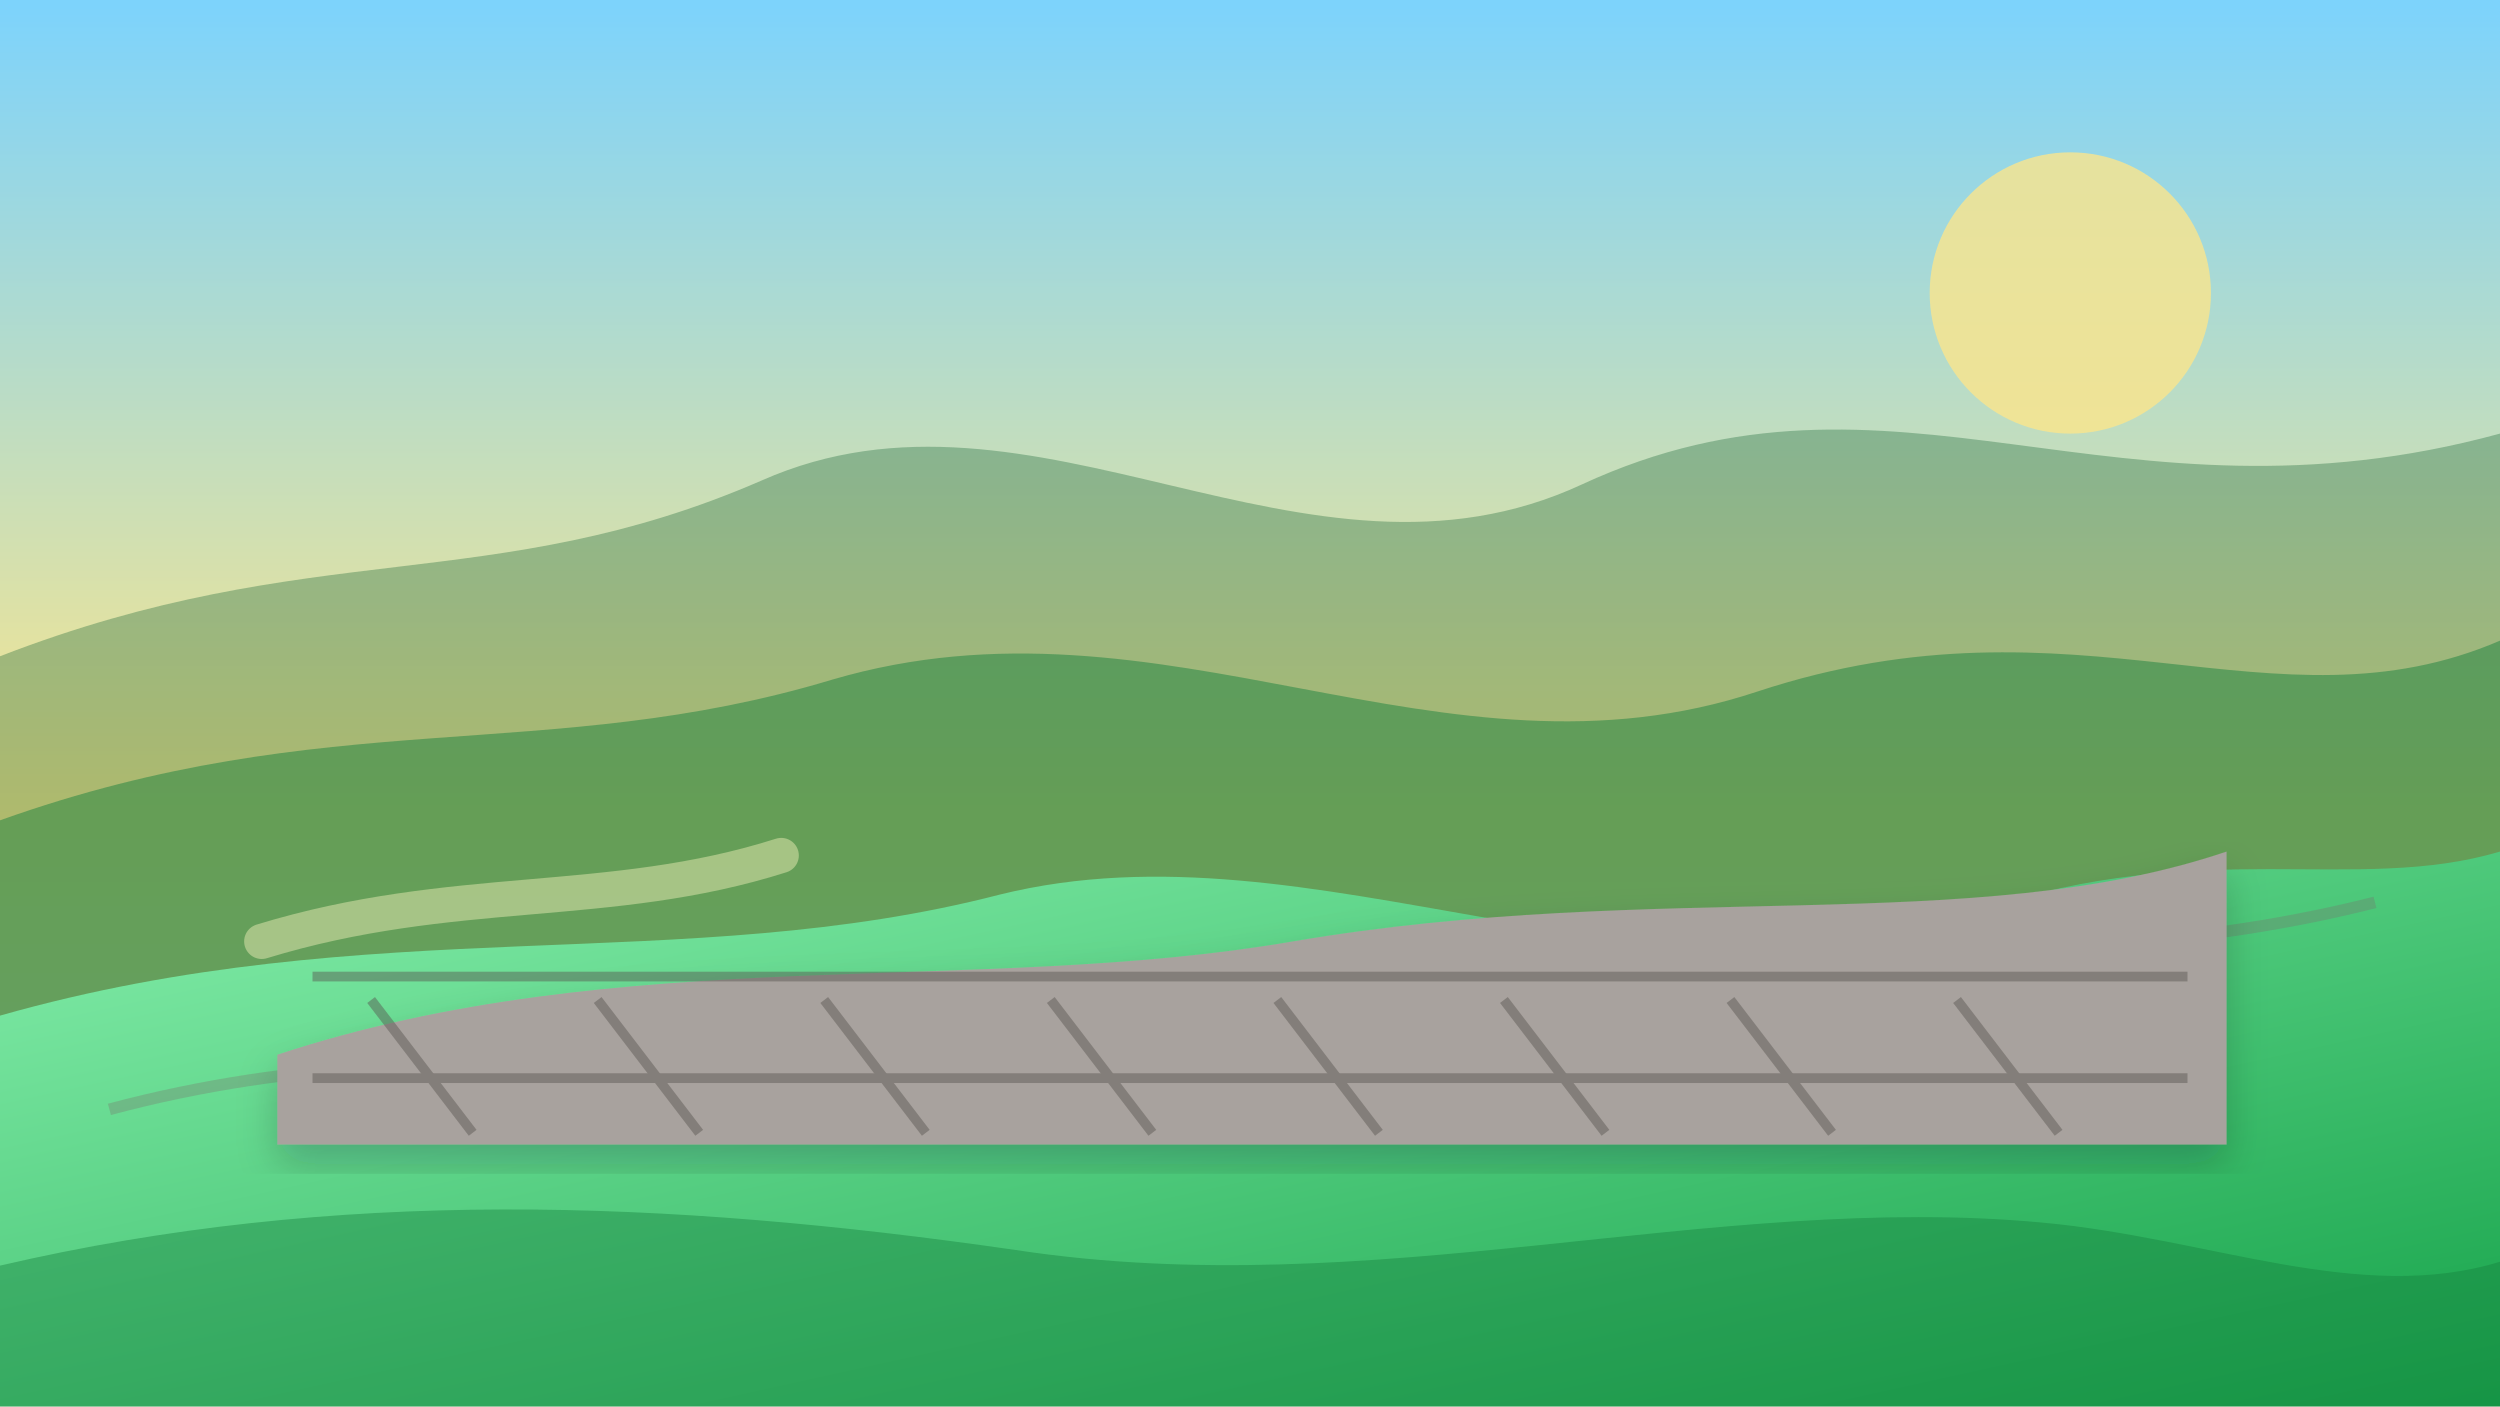
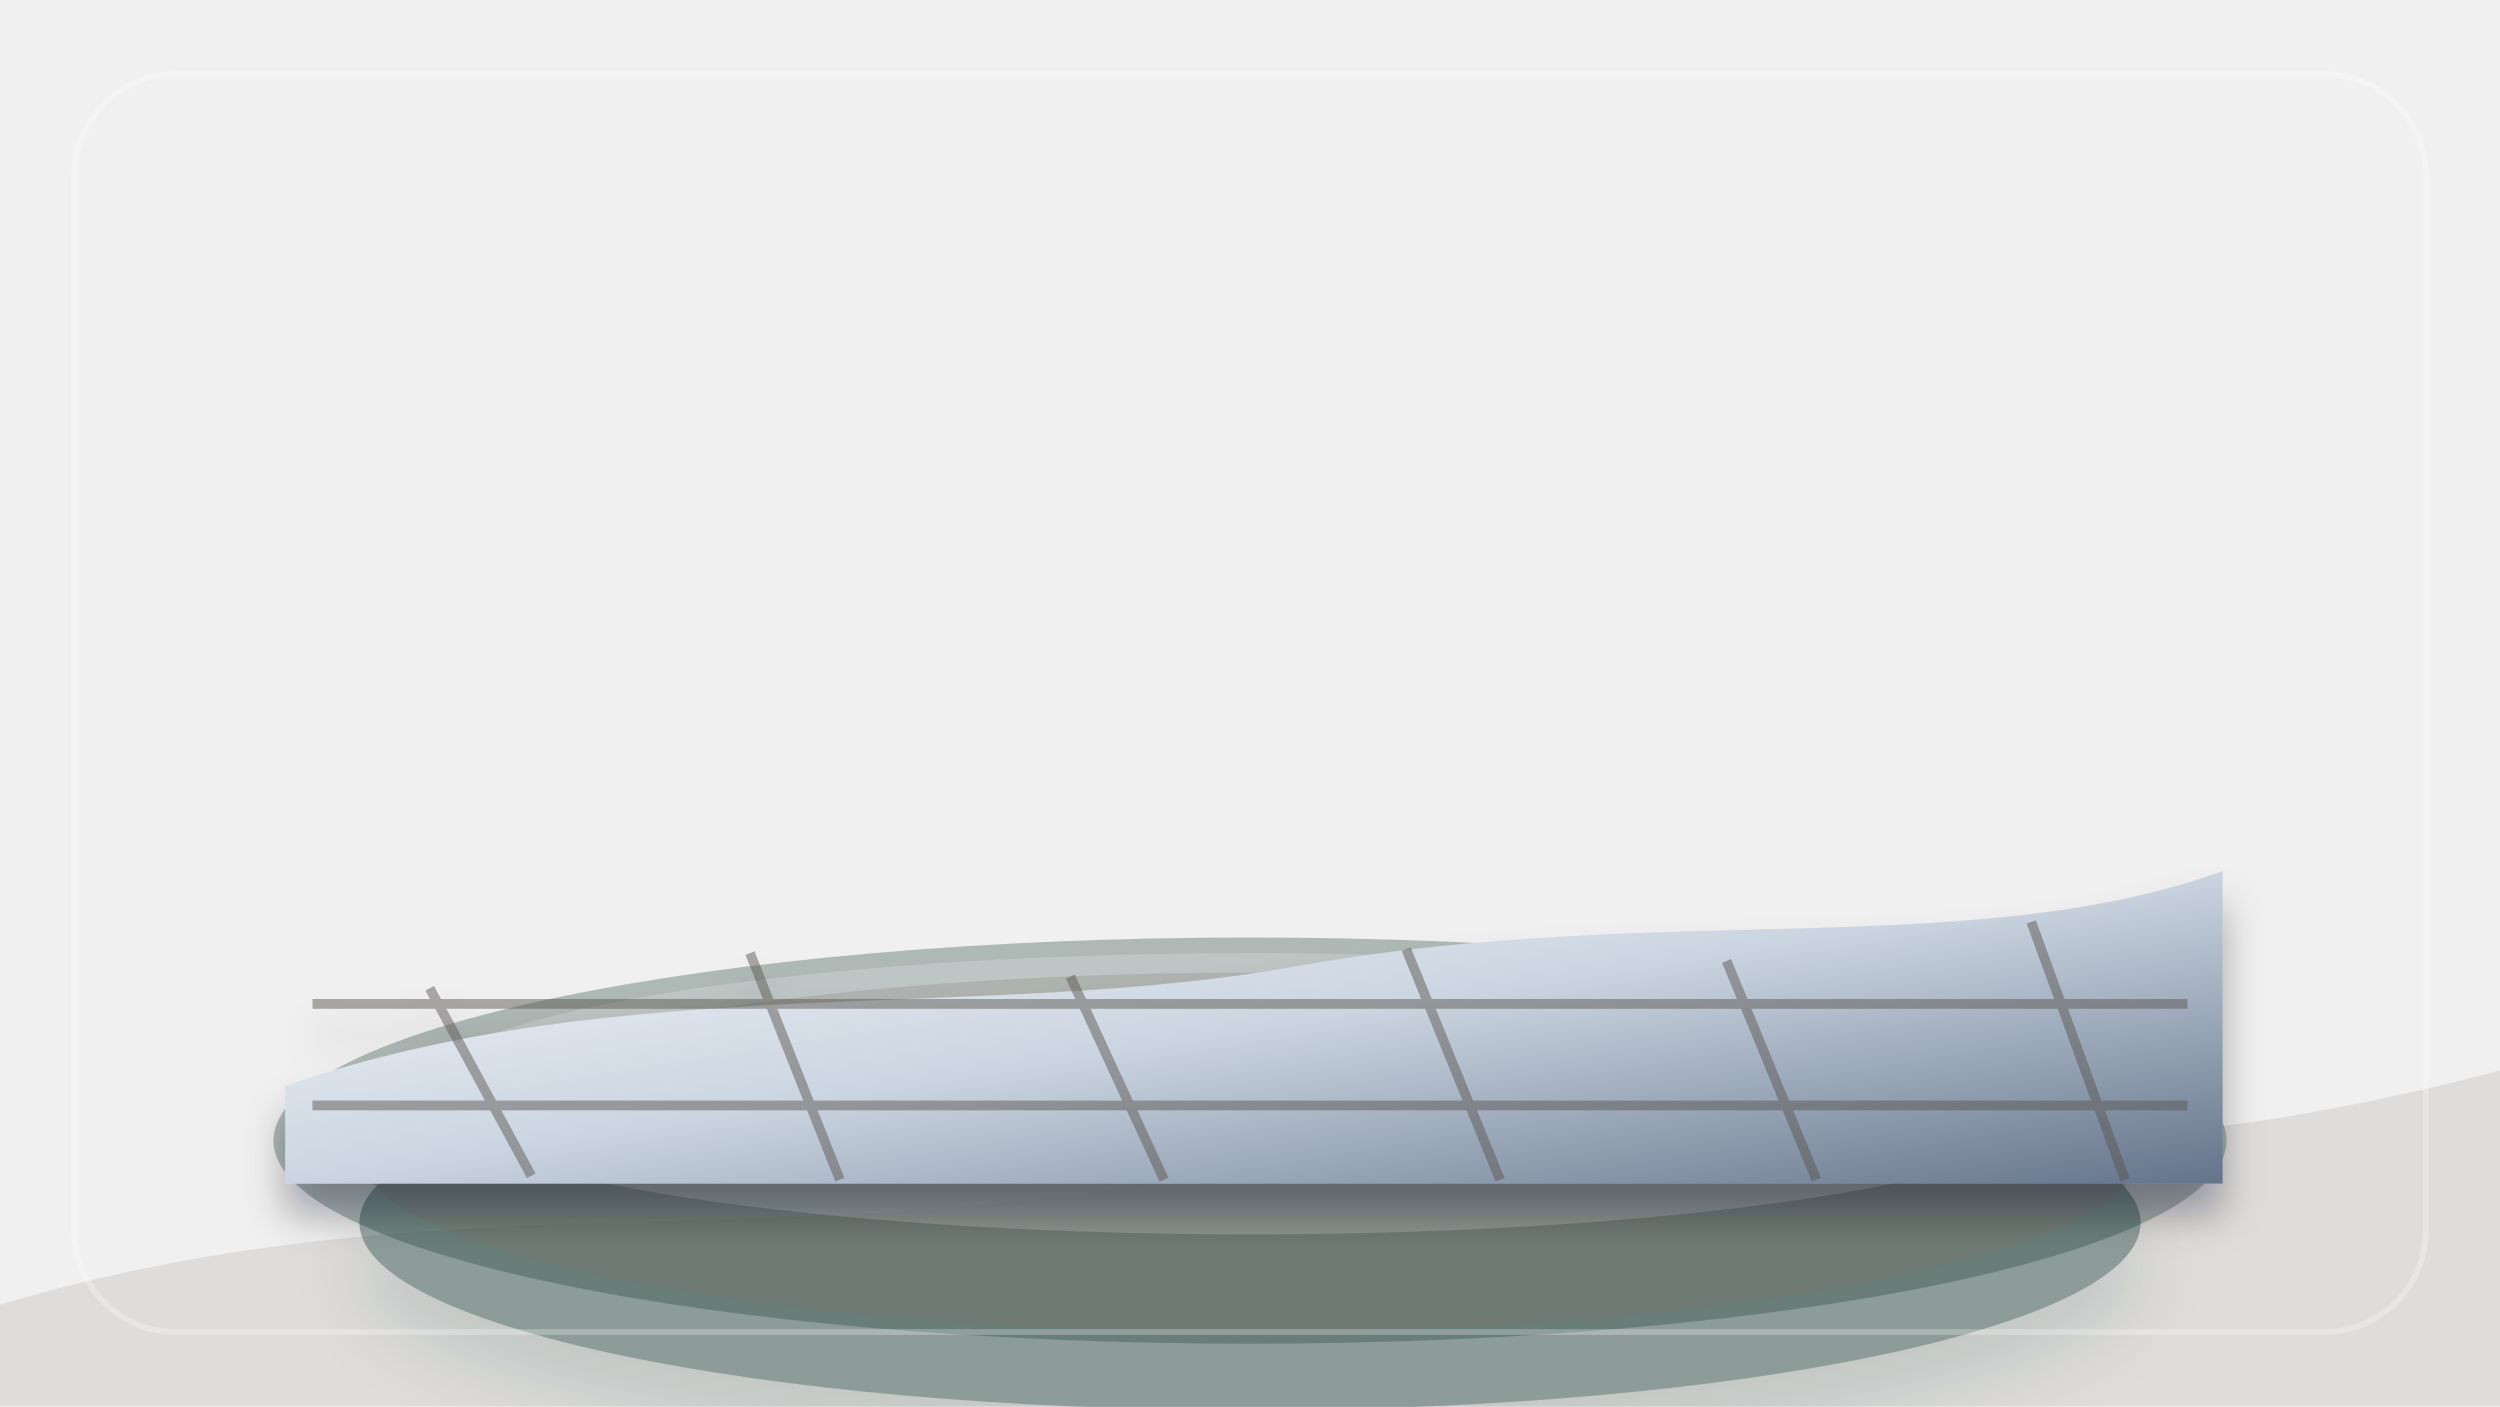
- <svg xmlns="http://www.w3.org/2000/svg" viewBox="0 0 1280 720" role="img" aria-label="stone_boundary marketplace preview">
+ <svg xmlns="http://www.w3.org/2000/svg" viewBox="0 0 1280 720" role="img" aria-label="stone_boundary marketplace render">
  <defs>
-     <linearGradient id="sky" x1="0" x2="0" y1="0" y2="1">
-       <stop offset="0%" stop-color="#7dd3fc" />
-       <stop offset="58%" stop-color="#fde68a" />
-       <stop offset="100%" stop-color="#fef3c7" />
+     <linearGradient id="glass" x1="0" x2="1" y1="0" y2="1">
+       <stop offset="0" stop-color="#f8fafc" stop-opacity="0.95" />
+       <stop offset="0.52" stop-color="#78716c" stop-opacity="0.42" />
+       <stop offset="1" stop-color="#0f172a" stop-opacity="0.18" />
    </linearGradient>
-     <linearGradient id="grass" x1="0" x2="1" y1="0" y2="1">
-       <stop offset="0%" stop-color="#86efac" />
-       <stop offset="100%" stop-color="#16a34a" />
+     <linearGradient id="gold" x1="0" x2="1" y1="0" y2="1">
+       <stop offset="0" stop-color="#fff7ad" />
+       <stop offset="0.48" stop-color="#facc15" />
+       <stop offset="1" stop-color="#a16207" />
    </linearGradient>
-     <filter id="soft" x="-10%" y="-10%" width="120%" height="120%">
-       <feDropShadow dx="0" dy="10" stdDeviation="10" flood-color="#0f172a" flood-opacity="0.2" />
+     <linearGradient id="stone" x1="0" x2="1" y1="0" y2="1">
+       <stop offset="0" stop-color="#f8fafc" />
+       <stop offset="0.5" stop-color="#cbd5e1" />
+       <stop offset="1" stop-color="#64748b" />
+     </linearGradient>
+     <linearGradient id="wood" x1="0" x2="1" y1="0" y2="1">
+       <stop offset="0" stop-color="#f59e0b" />
+       <stop offset="0.5" stop-color="#a16207" />
+       <stop offset="1" stop-color="#451a03" />
+     </linearGradient>
+     <radialGradient id="water" cx="50%" cy="38%" r="64%">
+       <stop offset="0" stop-color="#ecfeff" />
+       <stop offset="0.46" stop-color="#78716c" />
+       <stop offset="1" stop-color="#0369a1" />
+     </radialGradient>
+     <filter id="shadow" x="-40%" y="-40%" width="180%" height="180%">
+       <feDropShadow dx="0" dy="24" stdDeviation="18" flood-color="#052e16" flood-opacity="0.34" />
    </filter>
-     <filter id="glow" x="-40%" y="-40%" width="180%" height="180%">
-       <feGaussianBlur stdDeviation="6" result="blur" />
+     <filter id="lift" x="-25%" y="-30%" width="150%" height="170%">
+       <feDropShadow dx="0" dy="16" stdDeviation="10" flood-color="#020617" flood-opacity="0.32" />
+     </filter>
+     <filter id="glow" x="-70%" y="-70%" width="240%" height="240%">
+       <feGaussianBlur stdDeviation="10" result="blur" />
      <feMerge>
        <feMergeNode in="blur" />
        <feMergeNode in="SourceGraphic" />
      </feMerge>
    </filter>
  </defs>
-   <rect width="1280" height="720" fill="url(#sky)" />
-   <circle cx="1060" cy="150" r="72" fill="#fde68a" opacity="0.78" />
-   <path d="M0 336 C160 274 252 306 390 246 C530 184 668 314 810 248 C970 174 1082 276 1280 222 L1280 720 L0 720 Z" fill="#166534" opacity="0.34" />
-   <path d="M0 420 C168 360 280 392 426 348 C596 298 738 408 900 354 C1064 300 1164 378 1280 328 L1280 720 L0 720 Z" fill="#15803d" opacity="0.48" />
-   <path d="M0 520 C190 466 350 500 512 458 C674 418 840 526 1014 466 C1128 428 1206 458 1280 436 L1280 720 L0 720 Z" fill="url(#grass)" />
-   <path d="M0 648 C172 608 340 614 520 640 C704 668 876 610 1046 626 C1132 634 1208 668 1280 646 L1280 720 L0 720 Z" fill="#15803d" opacity="0.42" />
-   <path d="M134 482 C232 452 312 466 400 438" stroke="#fef9c3" stroke-width="18" stroke-linecap="round" opacity="0.42" />
-   <path d="M56 568 C250 516 408 572 586 520 C790 462 1012 514 1216 462" fill="none" stroke="#78716c" stroke-width="6" opacity="0.32" />
-   <path d="M142 540 C318 482 500 510 662 482 C850 450 1010 480 1140 436 L1140 586 L142 586 Z" fill="#a8a29e" filter="url(#soft)" />
-   <g stroke="#57534e" stroke-width="5" opacity="0.45">
-     <path d="M190 512 L242 580" />
-     <path d="M306 512 L358 580" />
-     <path d="M422 512 L474 580" />
-     <path d="M538 512 L590 580" />
-     <path d="M654 512 L706 580" />
-     <path d="M770 512 L822 580" />
-     <path d="M886 512 L938 580" />
-     <path d="M1002 512 L1054 580" />
-     <path d="M160 500 L1120 500 M160 552 L1120 552" />
+   <rect width="1280" height="720" fill="#ffffff" opacity="0.02" />
+   <ellipse cx="640" cy="584" rx="500" ry="104" fill="#022c22" opacity="0.28" />
+   <path d="M0 668 C214 604 392 642 598 604 C808 566 1004 622 1280 548 L1280 720 L0 720 Z" fill="#78716c" opacity="0.15" />
+   <ellipse cx="640" cy="626" rx="456" ry="96" fill="#022c22" opacity="0.36" filter="url(#shadow)" />
+   <ellipse cx="640" cy="590" rx="456" ry="92" fill="#78716c" opacity="0.34" />
+   <ellipse cx="640" cy="560" rx="428" ry="72" fill="#f8fafc" opacity="0.2" />
+   <path d="M226 552 C492 504 788 502 1054 552" fill="none" stroke="#ffffff" stroke-width="10" opacity="0.32" stroke-linecap="round" />
+   <g filter="url(#lift)">
+     <path d="M146 556 C318 496 506 524 668 494 C850 462 1010 492 1138 446 L1138 606 L146 606 Z" fill="url(#stone)" />
+     <g stroke="#57534e" stroke-width="5" opacity="0.48">
+       <path d="M160 514 L1120 514 M160 566 L1120 566" />
+       <path d="M220 506 L272 602" />
+       <path d="M384 488 L430 604" />
+       <path d="M548 500 L596 604" />
+       <path d="M720 486 L768 604" />
+       <path d="M884 492 L930 604" />
+       <path d="M1040 472 L1088 604" />
+     </g>
  </g>
+   <rect x="38" y="38" width="1204" height="644" rx="52" fill="none" stroke="#ffffff" stroke-opacity="0.26" stroke-width="3" />
</svg>
